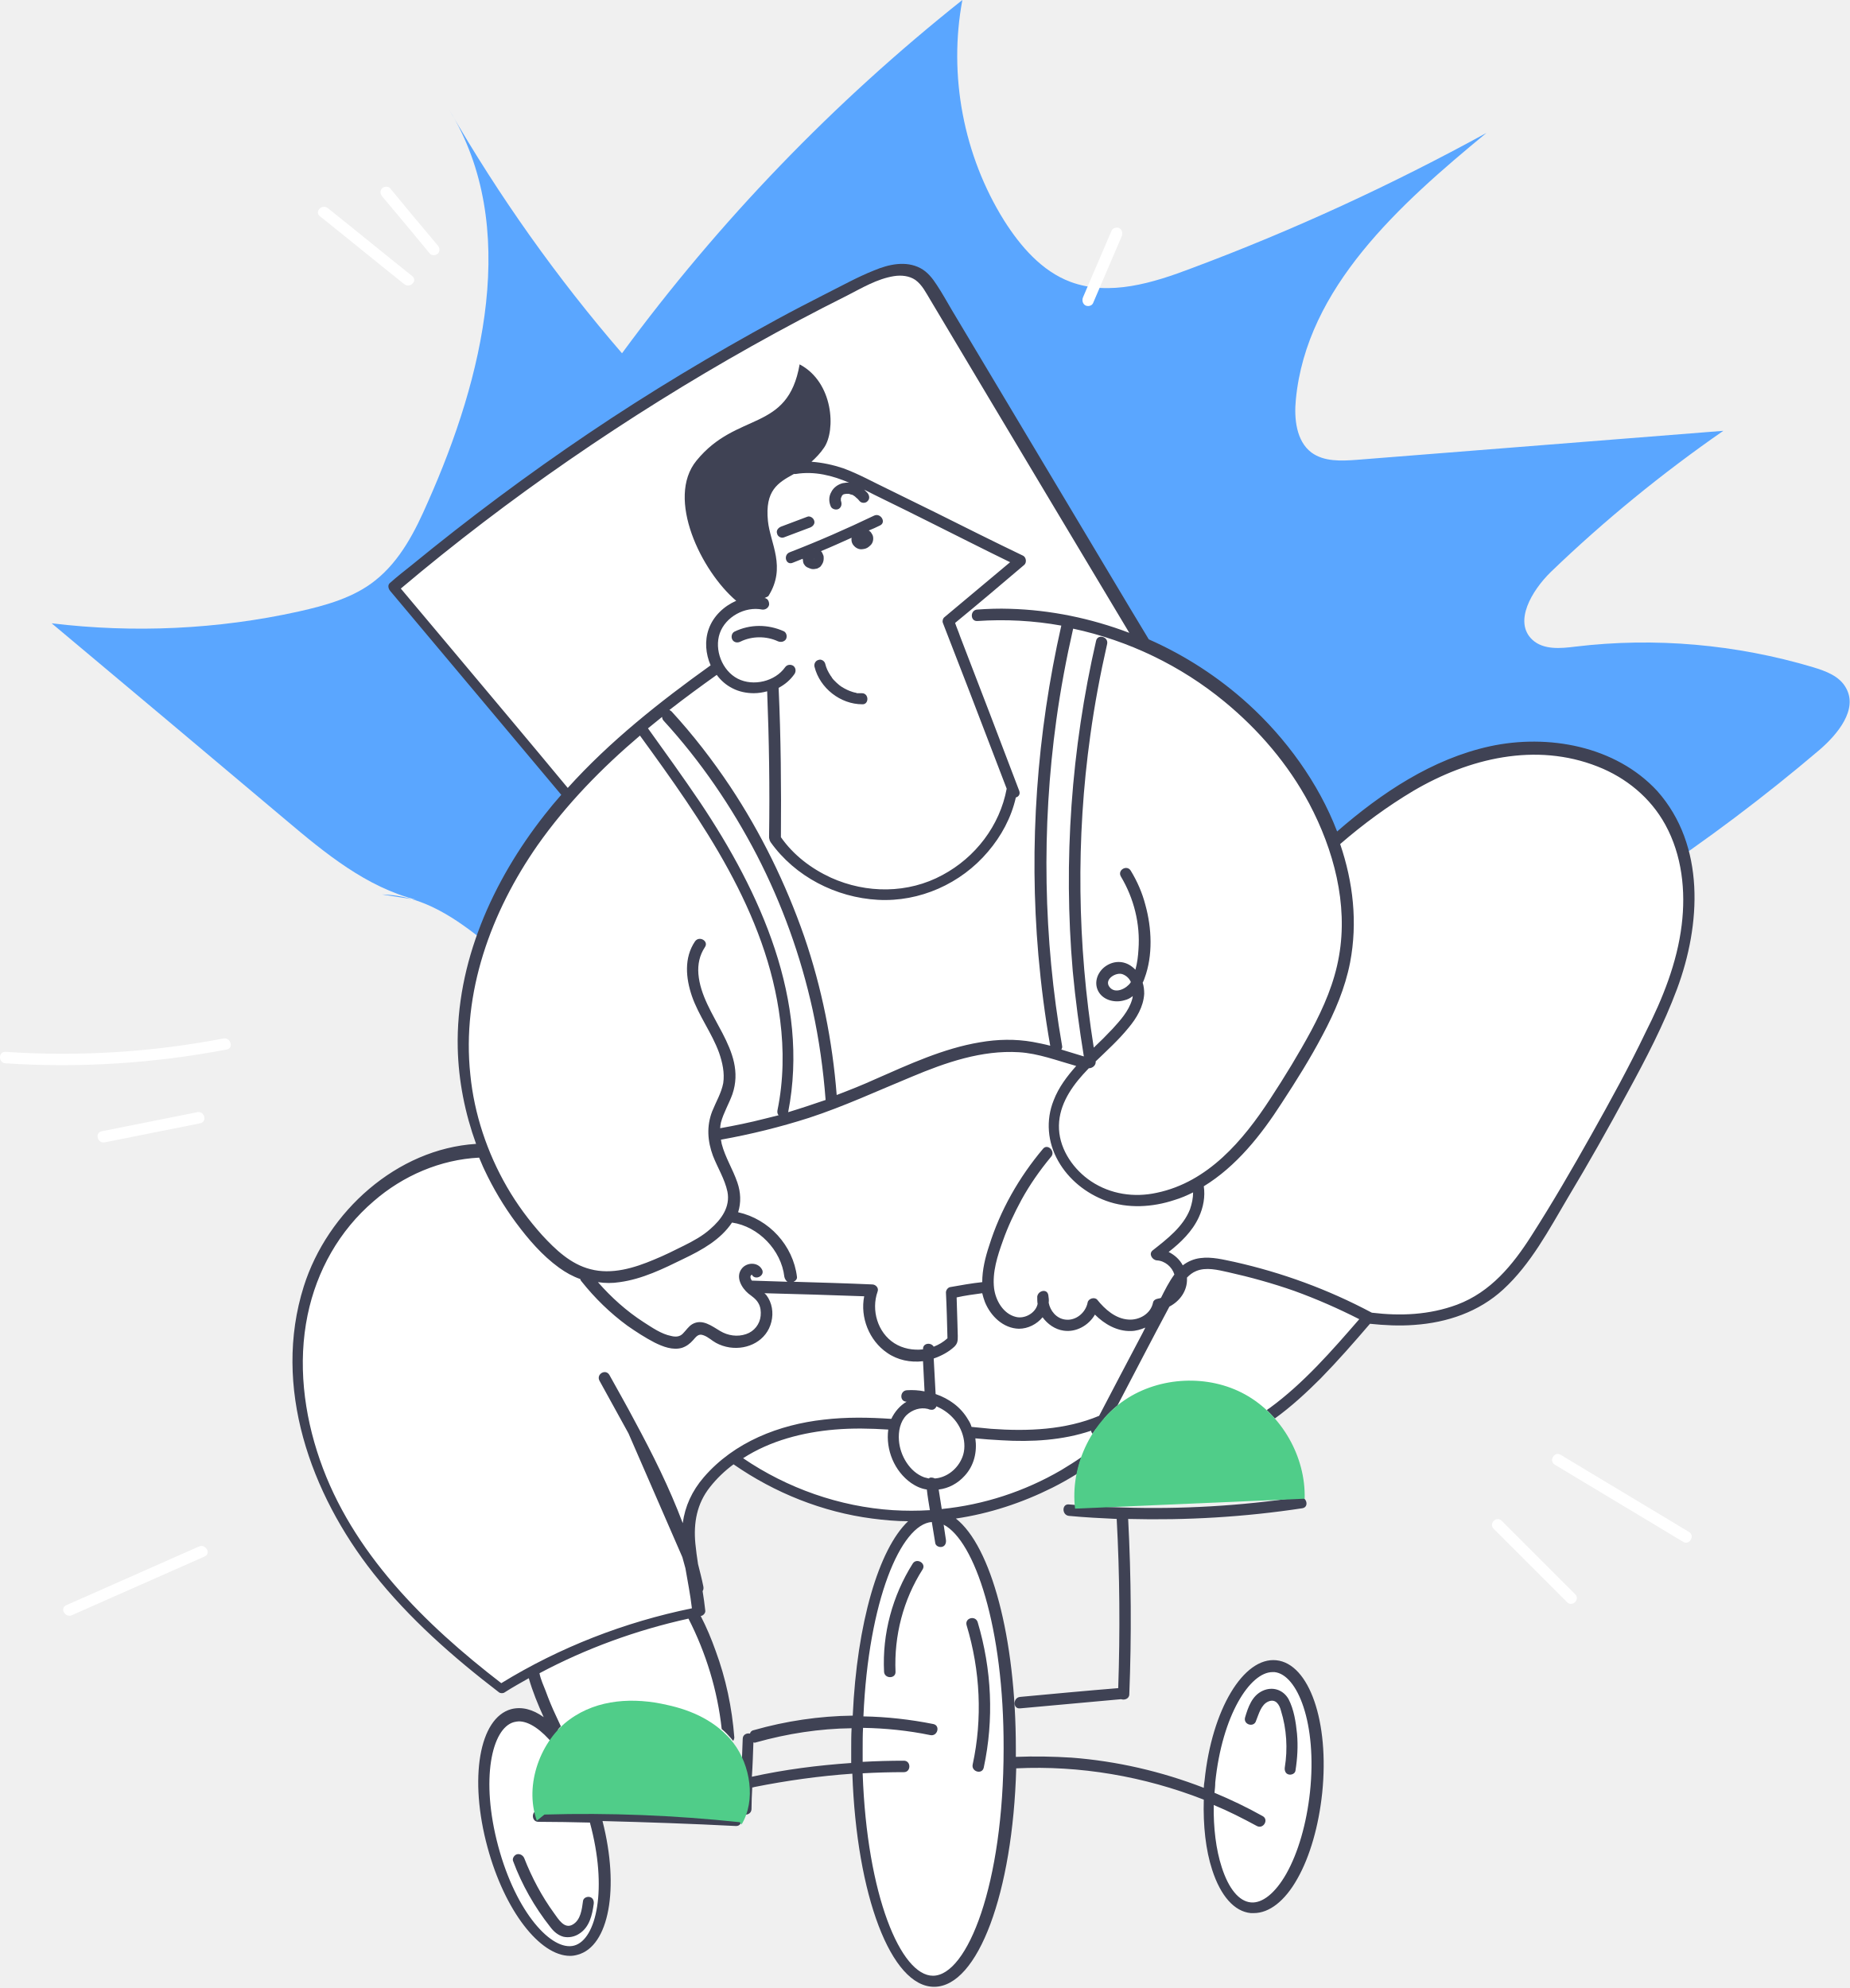
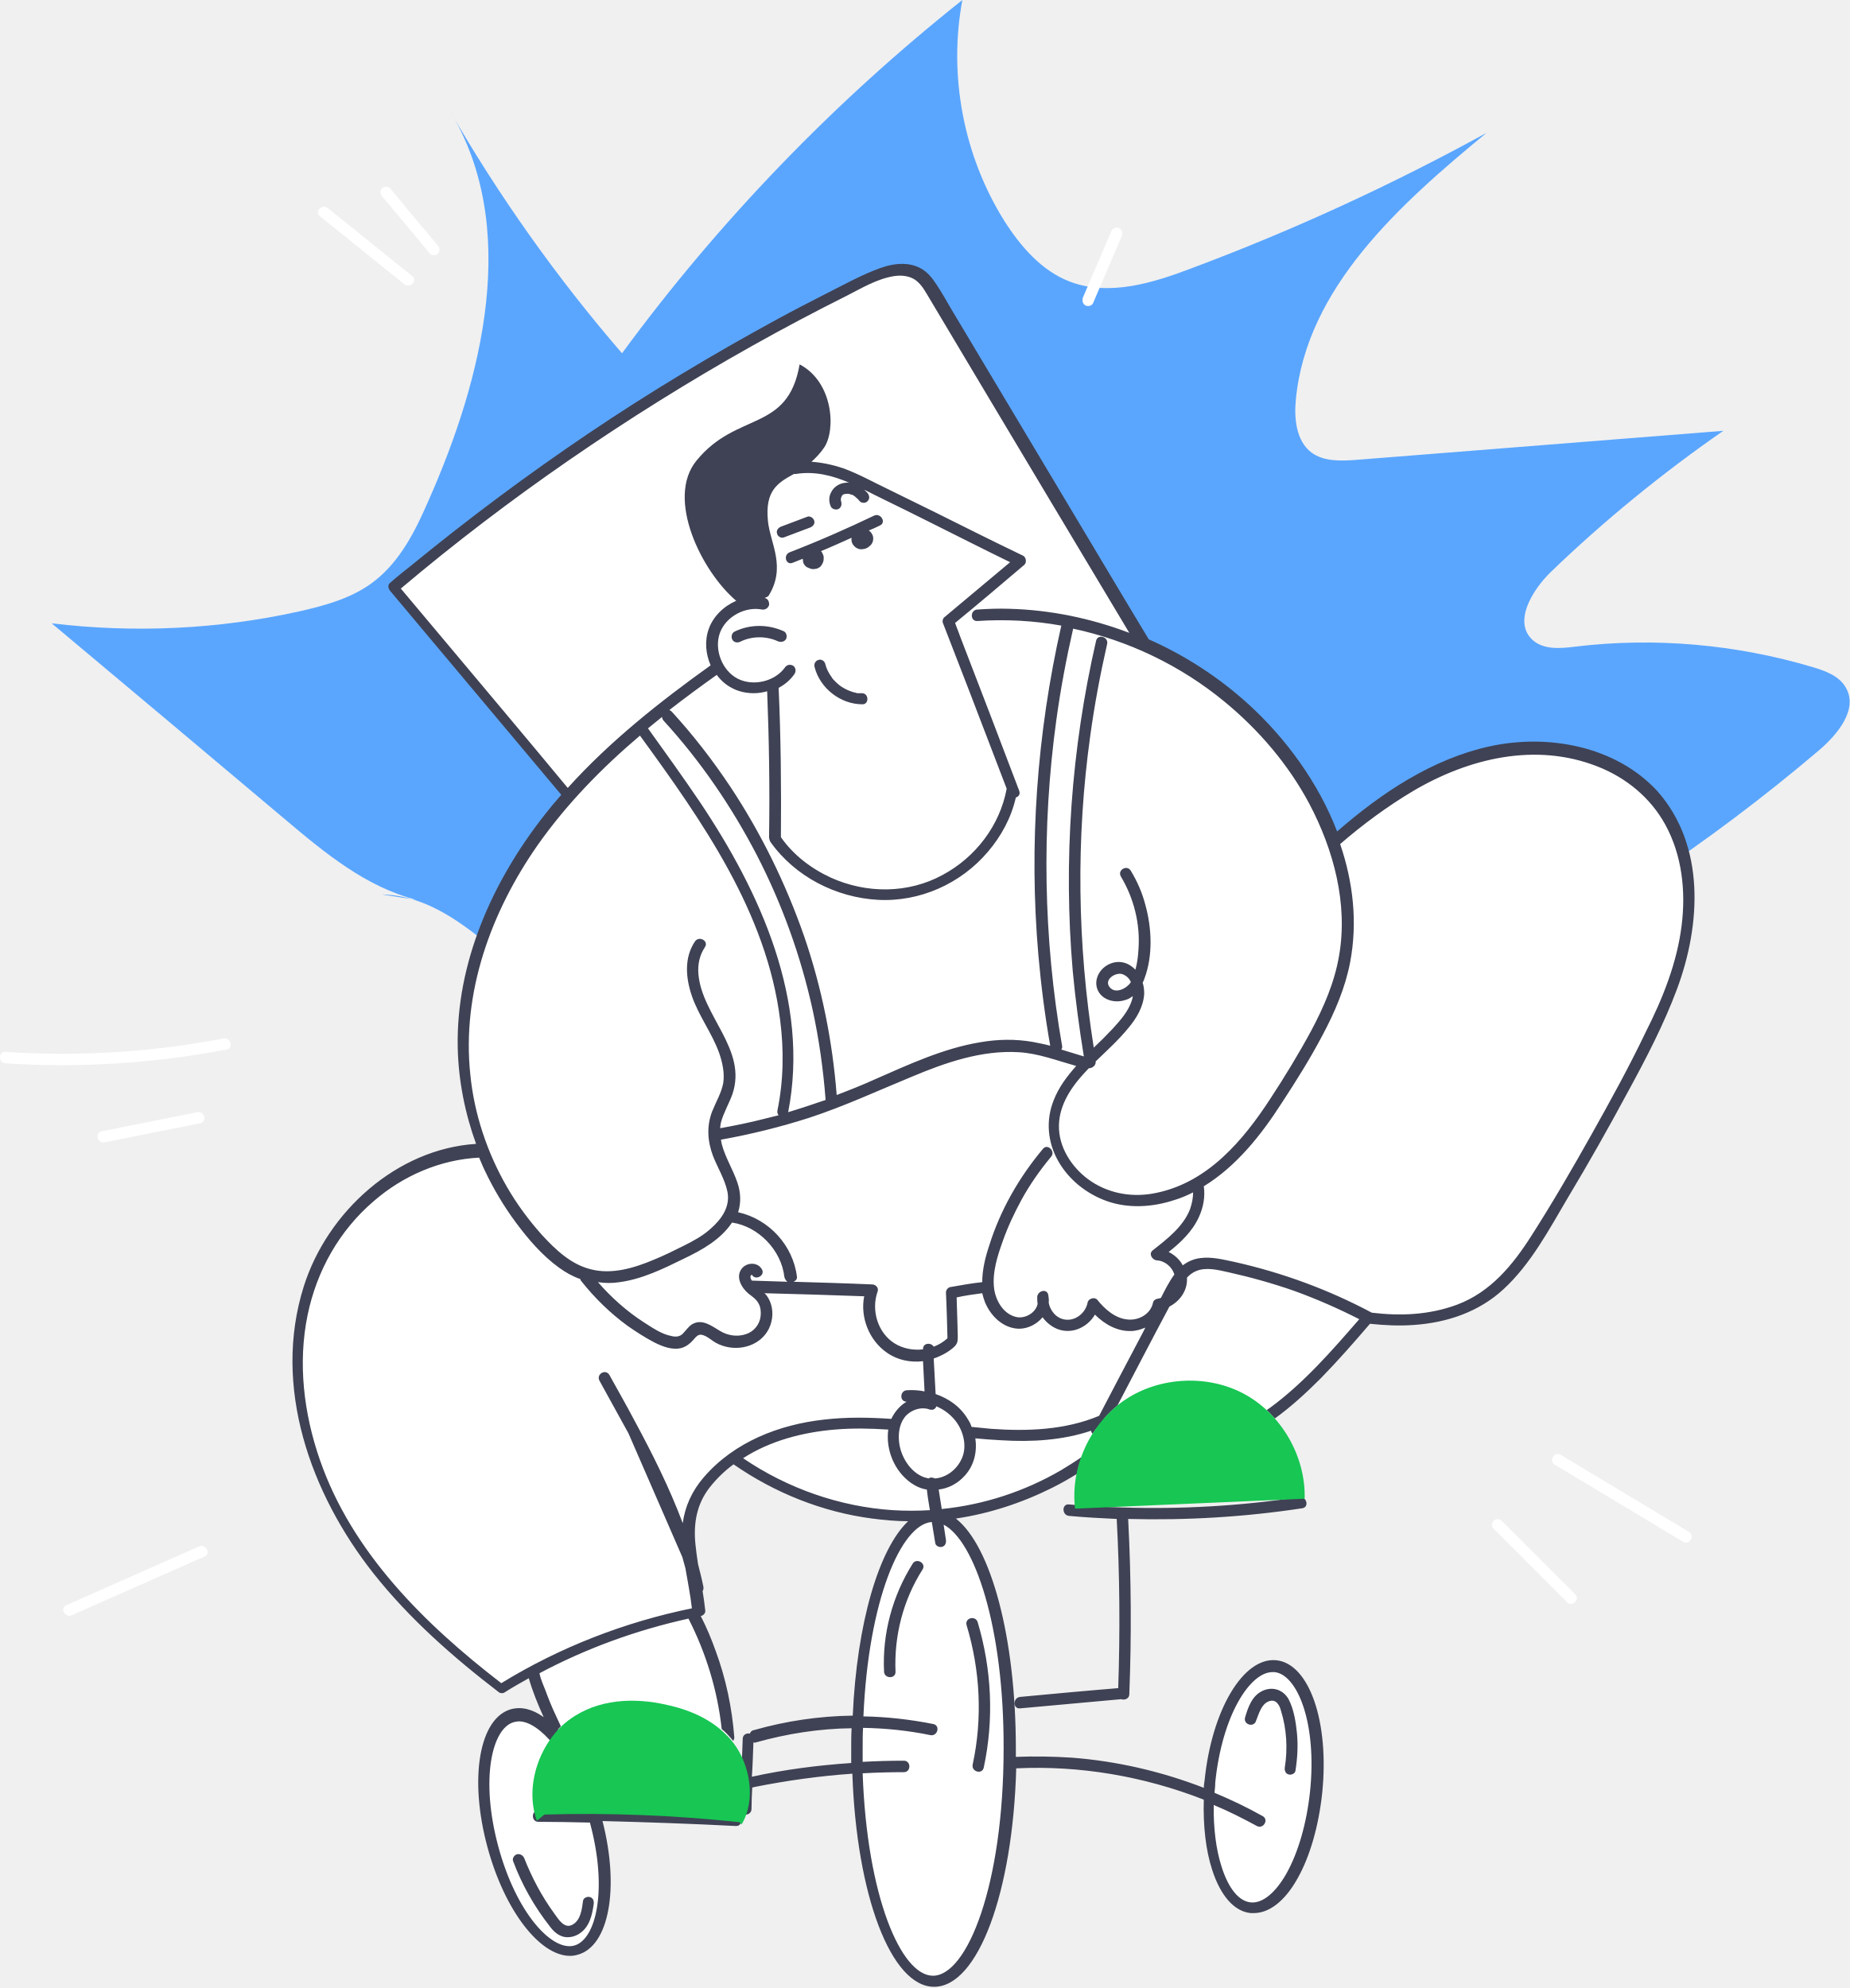
<svg xmlns="http://www.w3.org/2000/svg" width="200" height="215" viewBox="0 0 200 215" fill="none">
  <path d="M45.033 97.315C39.623 95.952 35.161 92.276 30.907 88.683C22.481 81.578 14.013 74.474 5.587 67.41C14.468 68.484 23.555 68.071 32.311 66.13C35.244 65.469 38.259 64.643 40.614 62.743C43.299 60.595 44.91 57.414 46.273 54.275C52.262 40.81 56.269 24.453 48.586 11.896C53.956 21.231 60.234 30.07 67.256 38.207C77.747 23.916 90.18 11.028 104.059 0C102.531 8.137 104.183 16.811 108.561 23.833C110.337 26.642 112.65 29.327 115.748 30.483C119.961 32.053 124.67 30.607 128.883 28.996C139.829 24.907 150.486 19.992 160.73 14.374C151.353 22.098 141.275 31.103 140.118 43.205C139.912 45.271 140.16 47.708 141.812 48.947C143.175 49.938 144.992 49.855 146.686 49.732C159.904 48.699 173.121 47.625 186.339 46.592C179.73 51.177 173.452 56.299 167.669 61.875C165.645 63.858 163.621 67.245 165.686 69.186C166.884 70.302 168.743 70.136 170.354 69.93C178.945 68.897 187.743 69.682 196.046 72.16C197.409 72.573 198.896 73.11 199.598 74.391C200.92 76.704 198.731 79.389 196.707 81.124C184.852 91.202 171.8 99.876 157.88 106.898C148.958 111.4 139.623 115.283 131.775 121.479C127.355 124.99 123.225 129.286 117.731 130.566C110.916 132.136 103.976 128.501 98.4 124.288C92.782 120.075 87.495 115.035 80.804 113.094C75.269 111.483 69.156 112.144 63.827 109.955C55.649 106.609 50.155 96.944 41.316 96.737" fill="#5AA6FF" />
  <path d="M182.249 101.363C181.382 106.114 179.275 110.575 177.045 114.87C173.865 121.025 170.436 127.014 166.801 132.921C165.19 135.523 163.456 138.208 160.977 140.025C157.301 142.71 152.468 143.164 147.883 142.586C144.909 146.056 141.894 149.525 138.259 152.334C137.103 153.243 135.864 154.069 134.459 154.565C130.535 155.887 126.074 153.986 122.026 154.028C121.737 154.399 121.407 154.73 121.035 155.06C115.087 160.678 107.032 163.941 98.854 164.024C91.832 164.106 84.852 161.834 79.151 157.704C77.912 158.571 76.797 159.645 75.888 160.884C72.997 164.726 74.98 168.65 75.475 174.309C75.186 174.35 74.938 174.433 74.69 174.474C76.921 178.646 78.284 183.272 78.656 188.022C73.038 187.857 67.421 188.807 62.134 190.831L62.258 191.161C60.399 188.311 58.912 185.213 57.797 181.95C57.673 181.578 57.549 181.165 57.507 180.752C56.351 181.372 55.236 182.033 54.12 182.694C47.098 177.324 40.531 171.128 36.318 163.363C32.146 155.597 30.618 146.056 33.881 137.836C36.855 130.401 44.29 124.618 52.179 124.494C50.568 120.447 49.783 116.027 49.949 111.69C50.279 102.727 54.492 94.259 60.275 87.361C60.605 86.948 60.977 86.535 61.307 86.163C55.029 78.645 48.709 71.169 42.431 63.652C57.962 50.558 75.145 39.364 93.443 30.483C95.302 29.575 97.574 28.707 99.267 29.864C99.969 30.36 100.465 31.144 100.919 31.888C108.478 44.527 116.037 57.208 123.596 69.847C131.237 73.193 137.888 78.976 141.894 86.328C142.762 87.898 143.505 89.55 144.083 91.244C144.372 90.996 144.662 90.748 144.909 90.5C149.866 86.204 155.566 82.487 162.01 81.33C168.453 80.215 175.765 82.156 179.606 87.485C182.539 91.368 183.117 96.613 182.249 101.363ZM100.919 163.982C96.334 163.982 92.658 175.259 92.658 189.179C92.658 203.099 96.376 214.375 100.919 214.375C105.463 214.375 109.18 203.099 109.18 189.179C109.18 175.259 105.504 163.982 100.919 163.982ZM55.401 185.668C52.344 186.494 51.394 192.855 53.294 199.835C55.194 206.816 59.201 211.855 62.299 210.988C65.355 210.162 66.305 203.801 64.405 196.82C62.505 189.798 58.457 184.8 55.401 185.668ZM137.888 180.215C134.707 179.885 131.568 185.461 130.824 192.69C130.081 199.918 132.064 206.031 135.203 206.32C138.383 206.651 141.522 201.074 142.266 193.846C143.009 186.659 141.027 180.546 137.888 180.215Z" fill="white" />
  <path d="M168.123 158.406C167.421 157.993 168.082 156.919 168.743 157.332C173.369 160.099 177.995 162.908 182.621 165.675C183.323 166.088 182.663 167.162 182.002 166.749C177.375 163.982 172.749 161.173 168.123 158.406ZM161.514 165.345C164.158 167.988 166.801 170.632 169.445 173.276C170.023 173.854 170.89 172.945 170.312 172.408C167.669 169.765 165.025 167.121 162.382 164.478C161.803 163.899 160.936 164.767 161.514 165.345ZM21.53 167.245C16.739 169.352 11.948 171.499 7.156 173.606C6.413 173.936 7.074 175.01 7.776 174.68C12.567 172.573 17.359 170.426 22.15 168.319C22.852 167.988 22.233 166.956 21.53 167.245ZM24.174 112.309C16.409 113.796 8.478 114.291 0.589 113.755C-0.196 113.713 -0.196 114.952 0.589 114.994C8.602 115.531 16.656 114.994 24.504 113.507C25.289 113.383 24.959 112.185 24.174 112.309ZM21.324 120.281C17.895 120.983 14.426 121.644 10.998 122.346C10.213 122.511 10.543 123.709 11.328 123.544C14.756 122.842 18.226 122.181 21.654 121.479C22.439 121.313 22.109 120.116 21.324 120.281ZM118.185 32.796C119.218 30.4 120.25 27.963 121.283 25.568C121.407 25.279 121.365 24.907 121.076 24.7C120.828 24.535 120.374 24.618 120.209 24.907C119.176 27.302 118.144 29.739 117.111 32.135C116.987 32.424 117.028 32.796 117.317 33.003C117.565 33.168 118.02 33.127 118.185 32.796ZM47.346 26.559C45.611 24.494 43.877 22.428 42.183 20.363C41.977 20.115 41.522 20.157 41.316 20.363C41.068 20.611 41.109 20.983 41.316 21.231C43.05 23.296 44.785 25.361 46.479 27.426C46.685 27.674 47.14 27.633 47.346 27.426C47.594 27.178 47.553 26.807 47.346 26.559ZM34.583 23.378C37.639 25.815 40.655 28.294 43.711 30.731C44.331 31.227 45.198 30.359 44.579 29.863C41.522 27.426 38.507 24.948 35.45 22.511C34.831 22.015 33.963 22.883 34.583 23.378Z" fill="white" />
  <path d="M121.985 164.272C122.315 170.591 122.356 176.911 122.109 183.231C122.109 183.726 121.572 183.892 121.241 183.768H121.2C117.565 184.098 113.93 184.429 110.295 184.759C109.51 184.842 109.51 183.602 110.295 183.52C113.848 183.189 117.358 182.859 120.911 182.57C121.117 176.457 121.076 170.344 120.746 164.272C119.011 164.189 117.317 164.106 115.582 163.941C114.798 163.859 114.798 162.619 115.582 162.702C117.482 162.867 119.424 162.991 121.324 163.032V162.785C121.324 162.867 121.324 162.95 121.324 163.032C127.726 163.239 134.128 162.867 140.489 161.917C141.274 161.793 141.605 162.991 140.82 163.115C134.583 164.065 128.304 164.437 121.985 164.272ZM105.173 190.831C105.008 191.616 106.206 191.946 106.371 191.161C107.487 185.957 107.239 180.546 105.71 175.424C105.463 174.681 104.306 174.97 104.513 175.755C106 180.67 106.247 185.874 105.173 190.831ZM98.689 169.104C96.499 172.574 95.384 176.705 95.591 180.794C95.632 181.579 96.871 181.579 96.83 180.794C96.665 176.911 97.656 173.028 99.762 169.724C100.175 169.063 99.102 168.443 98.689 169.104ZM137.144 184.016C137.929 183.685 138.342 184.346 138.507 185.007C139.126 186.99 139.25 189.137 138.92 191.161C138.879 191.492 139.003 191.822 139.333 191.905C139.622 191.987 140.035 191.822 140.076 191.492C140.283 190.17 140.366 188.848 140.242 187.485C140.118 186.246 139.911 184.883 139.333 183.768C138.755 182.735 137.598 182.363 136.524 182.859C135.368 183.396 134.955 184.635 134.624 185.75C134.418 186.535 135.615 186.866 135.822 186.081C136.111 185.379 136.359 184.346 137.144 184.016ZM55.896 200.538C55.607 200.62 55.359 200.992 55.483 201.281C56.433 203.842 57.796 206.238 59.49 208.386C59.861 208.881 60.316 209.294 60.935 209.46C61.514 209.584 62.133 209.46 62.629 209.129C63.744 208.427 64.033 207.105 64.198 205.907C64.24 205.577 64.116 205.247 63.785 205.164C63.496 205.081 63.083 205.247 63.042 205.577C62.918 206.486 62.794 207.642 61.927 208.138C61.018 208.675 60.357 207.518 59.903 206.899C58.581 205.081 57.507 203.057 56.681 200.951C56.557 200.662 56.227 200.455 55.896 200.538ZM181.34 106.94C179.895 110.823 177.953 114.54 175.971 118.175C173.906 122.016 171.758 125.816 169.527 129.534C167.503 132.962 165.521 136.721 162.547 139.447C159.903 141.884 156.475 143.041 152.922 143.289C151.311 143.412 149.701 143.33 148.131 143.165C146.396 145.189 144.661 147.171 142.803 149.071C141.274 150.6 139.622 152.128 137.846 153.408C137.557 153.078 137.268 152.789 136.979 152.5C137.061 152.417 137.144 152.376 137.268 152.293C140.944 149.608 144 146.097 146.974 142.669C144.703 141.512 142.348 140.48 139.953 139.612C137.598 138.786 135.202 138.125 132.807 137.588C131.691 137.341 130.411 137.01 129.337 137.464C128.924 137.63 128.635 137.878 128.346 138.167C128.346 138.208 128.346 138.249 128.346 138.291C128.387 139.612 127.561 140.728 126.446 141.306C124.546 144.858 122.687 148.452 120.828 152.004C120.332 152.417 119.837 152.871 119.424 153.367C119.382 153.45 119.341 153.532 119.3 153.615L118.763 154.441C118.68 154.482 118.598 154.482 118.515 154.524C118.391 154.689 118.267 154.854 118.143 155.061C118.061 154.978 117.978 154.854 117.978 154.73C114.921 155.763 111.576 155.969 108.271 155.763C107.321 155.721 106.371 155.639 105.463 155.556C105.669 157.002 105.339 158.489 104.306 159.604C103.563 160.43 102.571 160.967 101.497 161.091C101.621 161.793 101.704 162.495 101.828 163.198C106.371 162.743 110.791 161.298 114.756 158.985C115.5 158.53 116.243 158.076 116.945 157.58C116.739 158.158 116.574 158.778 116.45 159.398C115.582 159.935 114.715 160.43 113.806 160.885C110.502 162.537 106.991 163.693 103.356 164.23C107.156 167.204 109.841 177.076 109.841 189.096C109.841 189.385 109.841 189.716 109.841 190.005C111.865 189.922 113.889 189.964 115.872 190.087C120.746 190.459 125.578 191.574 130.163 193.351C130.163 193.103 130.204 192.855 130.246 192.566C131.031 184.883 134.459 179.183 138.011 179.555C141.563 179.926 143.753 186.205 142.968 193.888C142.596 197.44 141.646 200.786 140.283 203.181C138.92 205.618 137.226 206.899 135.574 206.899C135.45 206.899 135.368 206.899 135.244 206.899C133.468 206.734 131.981 205.04 131.072 202.231C130.37 200.083 130.081 197.44 130.163 194.631C123.72 192.111 116.78 190.914 109.882 191.244C109.51 204.668 105.752 214.871 101.002 214.871C96.334 214.871 92.617 204.957 92.162 191.822C88.61 192.07 85.058 192.566 81.547 193.268C81.464 193.309 81.423 193.309 81.34 193.309C81.299 194.094 81.258 194.879 81.258 195.664C81.216 196.449 79.977 196.449 80.019 195.664C80.101 193.144 80.225 190.583 80.308 188.063C80.308 187.609 80.721 187.403 81.092 187.485C81.134 187.32 81.258 187.155 81.505 187.114C84.975 186.122 88.61 185.585 92.204 185.544C92.658 175.548 95.012 167.535 98.193 164.519C96.912 164.519 95.591 164.396 94.31 164.23C88.94 163.528 83.777 161.463 79.316 158.365C78.366 159.067 77.499 159.893 76.755 160.843C75.351 162.619 74.979 164.685 75.186 166.915C75.268 167.659 75.351 168.402 75.475 169.146C75.681 169.972 75.888 170.757 76.053 171.583C76.094 171.789 76.053 171.954 75.971 172.078C76.094 172.781 76.177 173.483 76.26 174.185C76.301 174.433 76.053 174.722 75.805 174.763H75.764C76.384 175.961 76.921 177.242 77.375 178.522C78.49 181.537 79.151 184.676 79.399 187.898C79.399 188.022 79.358 188.146 79.275 188.27C78.903 187.816 78.49 187.361 78.036 186.99C77.582 182.818 76.342 178.77 74.442 175.052C68.825 176.291 63.372 178.274 58.333 180.959C58.457 181.62 58.788 182.322 58.994 182.859C59.325 183.768 59.696 184.676 60.109 185.544C60.275 185.916 60.481 186.329 60.646 186.7C60.522 186.824 60.398 186.948 60.316 187.072C60.522 187.279 60.688 187.527 60.894 187.733C62.505 189.757 63.909 192.566 64.818 195.705C69.733 195.829 74.649 195.994 79.564 196.242C80.349 196.283 80.349 197.522 79.564 197.481C74.773 197.233 69.94 197.068 65.148 196.944C67.007 204.214 65.851 210.492 62.464 211.401C62.175 211.484 61.927 211.525 61.638 211.525C58.374 211.525 54.574 206.651 52.716 199.794C50.692 192.359 51.807 185.792 55.277 184.842C56.392 184.553 57.59 184.842 58.788 185.709C58.168 184.346 57.59 182.942 57.177 181.496C56.309 181.992 55.401 182.487 54.574 183.024C54.409 183.148 54.12 183.148 53.955 183.024C48.998 179.224 44.248 175.052 40.365 170.137C33.591 161.545 29.419 149.98 32.848 139.117C35.409 131.021 42.926 124.247 51.477 123.71C50.279 120.405 49.576 116.894 49.494 113.342C49.287 104.131 53.253 95.292 58.87 88.146C59.448 87.402 60.068 86.659 60.688 85.957C54.533 78.604 48.337 71.252 42.183 63.9C41.976 63.652 41.894 63.239 42.183 63.032C42.926 62.371 43.711 61.752 44.496 61.132C50.65 56.093 57.011 51.343 63.62 46.882C70.229 42.421 77.044 38.332 84.025 34.532C85.76 33.581 87.536 32.673 89.312 31.764C91.047 30.897 92.74 29.947 94.517 29.244C96.086 28.584 97.945 28.171 99.515 28.997C100.299 29.41 100.836 30.112 101.291 30.814C101.869 31.681 102.365 32.59 102.902 33.499C107.404 41.058 111.947 48.617 116.45 56.176C119.052 60.513 121.613 64.85 124.215 69.145C128.139 70.88 131.774 73.235 134.955 76.126C139.002 79.802 142.555 84.635 144.579 89.922C149.37 85.75 154.864 82.074 161.101 80.711C167.379 79.348 174.69 80.67 179.193 85.544C184.438 91.45 183.901 100.042 181.34 106.94ZM59.861 188.683C58.54 187.072 57.218 186.163 56.103 186.163C55.938 186.163 55.772 186.205 55.566 186.246C53.17 186.907 51.931 192.442 53.872 199.67C55.813 206.899 59.696 211.071 62.092 210.41C64.488 209.749 65.727 204.255 63.785 197.109C61.927 197.068 60.068 197.027 58.209 197.027C57.424 197.027 57.424 195.788 58.209 195.788C59.944 195.829 61.679 195.829 63.414 195.87C62.546 193.02 61.307 190.5 59.861 188.683ZM131.32 193.888C133.096 194.631 134.831 195.457 136.524 196.407C137.226 196.779 136.607 197.853 135.905 197.481C134.376 196.655 132.848 195.87 131.237 195.209C131.196 197.688 131.485 200.042 132.105 201.942C132.848 204.255 133.963 205.618 135.244 205.742C136.483 205.866 137.887 204.751 139.085 202.644C140.366 200.372 141.274 197.233 141.646 193.805C142.431 186.37 140.283 181.083 137.805 180.835C137.722 180.835 137.681 180.835 137.598 180.835C135.161 180.835 132.146 185.503 131.402 192.772C131.402 193.144 131.361 193.516 131.32 193.888ZM116.037 67.989C115.293 71.252 114.674 74.556 114.219 77.861C112.608 89.55 112.815 101.487 114.839 113.094C114.88 113.259 114.839 113.383 114.756 113.507C115.582 113.755 116.367 114.003 117.193 114.251C116.698 111.194 116.285 108.138 115.995 105.04C114.963 93.103 115.83 81 118.515 69.311C118.68 68.526 119.878 68.856 119.713 69.641C118.969 72.904 118.35 76.209 117.895 79.513C116.326 90.707 116.491 102.148 118.267 113.301C118.969 112.64 119.63 111.979 120.291 111.277C121.117 110.368 122.026 109.377 122.398 108.138C122.439 108.014 122.48 107.848 122.48 107.725C122.233 107.931 121.943 108.096 121.572 108.179C120.622 108.468 119.424 108.22 118.845 107.353C118.226 106.403 118.598 105.246 119.424 104.585C120.332 103.883 121.489 103.842 122.398 104.544C122.522 104.627 122.646 104.751 122.769 104.875C122.976 104.131 123.059 103.388 123.1 102.685C123.306 99.918 122.604 97.15 121.2 94.796C120.787 94.094 121.861 93.474 122.274 94.177C122.976 95.333 123.513 96.572 123.843 97.853C124.546 100.372 124.67 103.346 123.761 105.783C123.72 105.948 123.637 106.114 123.554 106.279C123.678 106.651 123.72 107.064 123.72 107.477C123.637 108.881 122.893 110.12 122.026 111.153C120.952 112.475 119.713 113.59 118.474 114.788C118.515 115.242 118.102 115.531 117.73 115.531C117.524 115.738 117.317 115.986 117.111 116.192C115.624 117.844 114.384 119.827 114.508 122.14C114.632 124.412 116.119 126.519 117.978 127.758C120.085 129.162 122.646 129.534 125.083 128.997C130.618 127.84 134.418 123.338 137.35 118.836C138.92 116.44 140.407 114.003 141.77 111.483C143.133 108.922 144.29 106.279 144.785 103.388C145.777 97.77 144.207 91.905 141.563 86.907C139.292 82.652 136.111 78.935 132.394 75.878C127.685 71.996 122.026 69.269 116.037 67.989ZM121.406 105.37C120.704 105.081 119.341 105.907 119.961 106.733C120.58 107.559 121.819 106.898 122.233 106.279C122.233 106.238 122.274 106.238 122.274 106.196C122.109 105.825 121.819 105.535 121.406 105.37ZM61.39 85.213C65.933 80.174 71.303 75.919 76.838 71.954C76.301 70.715 76.177 69.311 76.631 68.03C77.127 66.626 78.284 65.552 79.605 64.974C75.847 61.793 71.964 53.904 75.31 49.815C79.688 44.445 85.182 46.799 86.462 39.406C90.138 41.347 90.386 46.551 89.106 48.41C88.693 49.03 88.197 49.525 87.743 49.938C88.899 50.021 90.056 50.269 91.171 50.641C92.864 51.26 94.475 52.169 96.127 52.954C97.821 53.78 99.473 54.606 101.167 55.432C104.306 57.002 107.445 58.571 110.626 60.1C110.956 60.265 111.039 60.843 110.75 61.091C108.271 63.197 105.793 65.304 103.273 67.369C103.439 67.865 103.645 68.319 103.81 68.815C105.958 74.391 108.106 79.967 110.213 85.544C110.337 85.915 110.13 86.163 109.841 86.246C109.345 88.435 108.271 90.418 106.826 92.111C103.893 95.581 99.432 97.564 94.93 97.316C90.386 97.068 85.966 94.796 83.323 91.079C83.24 90.955 83.199 90.831 83.199 90.748C83.158 90.665 83.158 90.583 83.158 90.459C83.24 85.213 83.158 80.009 82.951 74.763C82.497 74.887 82.001 74.969 81.505 74.969C80.721 74.969 79.894 74.804 79.192 74.433C78.531 74.102 77.953 73.606 77.499 72.987C75.764 74.226 74.07 75.465 72.377 76.787C72.46 76.828 72.542 76.87 72.625 76.952C74.938 79.472 77.044 82.198 78.945 85.048C82.29 90.087 84.975 95.581 86.958 101.281C88.858 106.816 90.014 112.599 90.469 118.423C91.873 117.886 93.236 117.349 94.599 116.729C98.275 115.118 101.993 113.383 105.958 112.723C107.858 112.392 109.758 112.351 111.658 112.681C112.319 112.805 112.939 112.929 113.558 113.094C112.98 109.831 112.567 106.568 112.278 103.305C111.245 91.409 112.113 79.348 114.756 67.658C111.782 67.121 108.726 66.956 105.669 67.163C104.884 67.204 104.884 65.965 105.669 65.924C106.826 65.841 108.023 65.8 109.18 65.841C113.6 65.965 117.978 66.874 122.109 68.443C119.341 63.817 116.574 59.191 113.806 54.565C109.387 47.171 104.967 39.777 100.589 32.425C100.134 31.681 99.721 30.814 98.978 30.277C98.317 29.823 97.449 29.74 96.665 29.864C94.847 30.153 93.195 31.145 91.584 31.971C88.114 33.705 84.686 35.523 81.299 37.423C74.525 41.223 67.916 45.354 61.514 49.773C55.235 54.11 49.163 58.736 43.339 63.652C45.157 65.8 46.933 67.948 48.75 70.096C53.005 75.176 57.218 80.174 61.39 85.213ZM85.223 120.281C86.586 119.868 87.949 119.414 89.271 118.96C89.023 115.697 88.569 112.433 87.867 109.212C86.586 103.388 84.562 97.77 81.836 92.483C79.11 87.237 75.764 82.322 71.757 77.944C71.633 77.82 71.592 77.654 71.592 77.53C71.097 77.944 70.559 78.356 70.064 78.77C71.964 81.413 73.864 84.057 75.681 86.742C82.208 96.49 87.577 108.22 85.223 120.281ZM83.158 65.428C83.075 65.758 82.745 65.965 82.414 65.924C80.555 65.552 78.449 66.708 77.829 68.484C77.21 70.261 78.077 72.532 79.771 73.4C81.464 74.267 83.819 73.689 84.892 72.161C85.099 71.872 85.471 71.83 85.76 71.996C86.049 72.202 86.09 72.574 85.925 72.863C85.471 73.524 84.892 74.019 84.19 74.391C84.438 79.761 84.479 85.172 84.438 90.542C85.801 92.483 87.701 93.929 89.849 94.92C93.691 96.655 98.193 96.655 101.91 94.631C105.463 92.731 108.106 89.302 108.85 85.296C108.437 84.181 107.982 83.065 107.569 81.95C105.71 77.076 103.852 72.243 101.952 67.369C101.869 67.163 101.952 66.874 102.117 66.75C104.471 64.767 106.867 62.784 109.221 60.802C107.776 60.1 106.371 59.397 104.967 58.695C101.828 57.126 98.73 55.556 95.591 54.028C94.888 53.697 94.186 53.325 93.443 52.954C93.567 53.078 93.691 53.202 93.814 53.325C94.021 53.615 94.062 53.945 93.814 54.193C93.608 54.441 93.154 54.441 92.947 54.193C92.823 54.028 92.699 53.904 92.534 53.78C92.493 53.739 92.493 53.739 92.451 53.697C92.369 53.656 92.286 53.573 92.204 53.532C92.162 53.532 92.121 53.491 92.08 53.491H92.038C91.956 53.449 91.873 53.449 91.79 53.408C91.749 53.408 91.749 53.408 91.708 53.408C91.667 53.408 91.667 53.408 91.667 53.408C91.625 53.408 91.584 53.408 91.543 53.408C91.543 53.408 91.543 53.408 91.501 53.408C91.46 53.408 91.46 53.408 91.501 53.408C91.419 53.408 91.295 53.449 91.254 53.449C91.212 53.449 91.171 53.491 91.171 53.491C91.13 53.491 91.088 53.532 91.088 53.573L91.047 53.615L91.006 53.656C91.006 53.656 91.006 53.656 91.006 53.697C91.006 53.739 90.964 53.78 90.964 53.78C90.964 53.821 90.923 53.862 90.923 53.904C90.923 53.945 90.923 54.028 90.923 53.945C90.923 53.862 90.923 53.986 90.923 54.069C90.923 54.11 90.923 54.11 90.923 54.152C90.923 54.193 91.006 54.317 90.923 54.152C91.047 54.482 91.006 54.812 90.716 55.019C90.469 55.184 90.014 55.102 89.849 54.812C89.601 54.276 89.601 53.697 89.89 53.202C90.138 52.706 90.634 52.376 91.13 52.252C91.377 52.21 91.625 52.169 91.832 52.21C90.014 51.425 88.073 50.93 86.049 51.26C85.966 51.26 85.925 51.26 85.843 51.26C84.108 52.21 82.703 53.036 83.034 56.341C83.282 58.778 85.058 61.339 83.075 64.478L82.662 64.684C82.703 64.684 82.786 64.684 82.827 64.726C82.993 64.767 83.199 65.056 83.158 65.428ZM54.822 128.377C55.896 130.236 57.177 131.971 58.622 133.582C60.068 135.151 61.72 136.721 63.827 137.258C66.14 137.877 68.577 137.134 70.725 136.225C71.84 135.771 72.914 135.234 73.988 134.697C74.979 134.201 75.971 133.664 76.797 132.921C77.995 131.888 78.986 130.525 78.655 128.873C78.366 127.51 77.582 126.271 77.086 124.99C76.507 123.421 76.384 121.81 77.003 120.199C77.416 119.166 77.995 118.216 78.201 117.142C78.366 116.027 78.118 114.912 77.747 113.838C76.962 111.69 75.558 109.872 74.814 107.725C74.153 105.783 73.947 103.594 75.144 101.818C75.599 101.157 76.673 101.777 76.218 102.438C75.64 103.305 75.434 104.296 75.516 105.329C75.888 109.873 80.845 113.507 79.192 118.34C78.821 119.373 78.242 120.323 77.953 121.397C77.912 121.603 77.871 121.81 77.871 122.016C79.481 121.727 81.092 121.397 82.703 120.984C83.199 120.86 83.695 120.736 84.19 120.612C84.066 120.488 84.025 120.281 84.066 120.075C84.727 116.853 84.769 113.549 84.356 110.327C82.91 98.679 75.929 88.807 69.197 79.554C65.066 83.065 61.266 86.948 58.127 91.409C53.087 98.637 49.907 107.353 50.857 116.234C51.27 120.447 52.674 124.66 54.822 128.377ZM81.299 137.877C81.382 138.001 81.34 137.754 81.216 137.919L81.175 137.96C81.092 138.125 81.175 138.332 81.299 138.497C82.579 138.538 83.86 138.58 85.14 138.621C84.975 138.497 84.851 138.291 84.81 138.084C84.48 135.193 82.001 132.632 79.151 132.219C77.912 134.077 75.888 135.193 73.905 136.143C71.716 137.217 69.444 138.332 67.007 138.662C66.222 138.786 65.438 138.786 64.653 138.662C66.099 140.315 67.751 141.802 69.609 142.999C70.518 143.578 71.51 144.28 72.584 144.486C73.079 144.61 73.534 144.569 73.864 144.197C74.194 143.867 74.442 143.454 74.855 143.206C75.929 142.586 76.962 143.412 77.871 143.949C78.697 144.445 79.729 144.61 80.679 144.28C81.547 143.991 82.166 143.206 82.249 142.297C82.29 141.843 82.249 141.347 82.001 140.934C81.753 140.48 81.299 140.191 80.927 139.901C80.184 139.282 79.481 138.084 80.225 137.175C80.762 136.514 81.918 136.473 82.373 137.258C82.786 137.919 81.712 138.538 81.299 137.877ZM89.064 153.532C91.501 153.243 93.938 153.284 96.375 153.45C96.747 152.665 97.325 152.004 98.028 151.591C97.243 151.591 97.284 150.393 98.069 150.352C98.689 150.31 99.349 150.352 99.969 150.476C99.928 149.402 99.845 148.286 99.804 147.213C98.441 147.378 97.036 147.089 95.921 146.304C93.98 144.982 92.988 142.462 93.443 140.191C89.849 140.067 86.256 139.943 82.662 139.86C82.745 139.943 82.786 139.984 82.868 140.067C83.488 140.893 83.653 141.967 83.406 142.958C82.91 144.982 80.886 146.015 78.903 145.725C78.366 145.643 77.871 145.478 77.416 145.23C76.962 144.982 76.549 144.569 76.053 144.404C75.516 144.197 75.268 144.569 74.938 144.941C74.608 145.312 74.236 145.602 73.74 145.767C72.749 146.056 71.675 145.643 70.766 145.189C69.733 144.652 68.783 144.032 67.833 143.371C65.975 142.008 64.322 140.397 62.877 138.58C62.794 138.497 62.753 138.414 62.753 138.332C61.927 138.043 61.183 137.63 60.44 137.093C58.622 135.771 57.135 134.036 55.813 132.26C54.492 130.484 53.335 128.542 52.385 126.519C52.179 126.105 52.013 125.651 51.807 125.197C47.635 125.403 43.587 127.138 40.407 129.906C36.689 133.086 34.252 137.423 33.261 142.215C32.187 147.419 32.848 152.871 34.583 157.869C38.052 167.907 45.942 175.672 54.203 182.033C60.522 178.15 67.544 175.424 74.814 173.937C74.649 172.491 74.36 171.046 74.112 169.6C73.988 169.187 73.905 168.815 73.781 168.402L67.957 155.019C66.925 153.119 65.851 151.219 64.818 149.319C64.446 148.617 65.479 147.997 65.892 148.7C66.801 150.352 67.751 152.004 68.618 153.656C70.559 157.25 72.377 160.885 73.823 164.726C74.07 162.909 74.814 161.256 76.094 159.769C79.399 155.928 84.273 154.069 89.064 153.532ZM100.547 163.322C100.423 162.578 100.299 161.835 100.217 161.091C99.638 161.009 99.06 160.761 98.523 160.389C96.706 159.108 95.756 156.795 96.045 154.606C94.104 154.482 92.204 154.441 90.262 154.606C86.834 154.895 83.282 155.804 80.349 157.704C85.14 160.967 90.799 162.95 96.541 163.322C97.862 163.404 99.225 163.404 100.547 163.322ZM92.038 190.666C92.038 190.17 92.038 189.674 92.038 189.179C92.038 188.394 92.038 187.65 92.08 186.907C88.61 186.948 85.14 187.485 81.753 188.435C81.671 188.477 81.547 188.477 81.464 188.435C81.423 189.674 81.382 190.914 81.299 192.153C84.851 191.368 88.445 190.914 92.038 190.666ZM102.034 164.891C102.117 165.428 102.199 166.006 102.282 166.543C102.323 166.874 102.199 167.204 101.869 167.287C101.58 167.37 101.167 167.204 101.126 166.874C101.002 166.13 100.878 165.346 100.754 164.602C97.408 164.85 93.897 173.111 93.36 185.626C95.88 185.668 98.441 185.957 100.919 186.453C101.704 186.618 101.373 187.816 100.589 187.65C98.193 187.155 95.756 186.907 93.319 186.866C93.278 187.609 93.278 188.394 93.278 189.137C93.278 189.633 93.278 190.087 93.278 190.542C94.764 190.459 96.251 190.418 97.739 190.418C98.523 190.418 98.523 191.657 97.739 191.657C96.251 191.657 94.764 191.698 93.278 191.781C93.732 204.999 97.408 213.673 100.878 213.673C104.595 213.673 108.519 203.801 108.519 189.096C108.56 175.961 105.38 166.626 102.034 164.891ZM103.026 153.326C102.53 152.789 101.91 152.376 101.249 152.087C101.249 152.128 101.208 152.21 101.167 152.252C101.043 152.417 100.878 152.5 100.63 152.458C100.547 152.458 100.423 152.417 100.341 152.376C99.515 152.169 98.647 152.458 98.028 153.037C97.325 153.739 97.119 154.813 97.201 155.804C97.325 157.415 98.358 159.191 99.928 159.769C100.093 159.811 100.258 159.852 100.423 159.893C100.465 159.852 100.506 159.852 100.547 159.811C100.712 159.769 100.919 159.811 101.084 159.893C102.282 159.811 103.397 158.985 103.934 157.869C104.678 156.424 104.141 154.482 103.026 153.326ZM123.843 143.578C123.348 143.784 122.811 143.949 122.274 143.949C120.787 143.991 119.424 143.206 118.391 142.173C117.73 143.33 116.367 144.115 115.004 143.908C114.095 143.784 113.269 143.206 112.732 142.462C112.113 143.206 111.163 143.702 110.171 143.702C108.478 143.66 107.115 142.338 106.495 140.81C106.371 140.48 106.289 140.191 106.206 139.86C105.297 139.984 104.347 140.108 103.439 140.315C103.48 141.223 103.48 142.091 103.521 142.999C103.521 143.495 103.562 143.991 103.562 144.486C103.562 144.982 103.563 145.271 103.191 145.643C102.571 146.221 101.786 146.634 100.96 146.923C101.043 148.204 101.084 149.484 101.167 150.765C102.612 151.26 103.893 152.169 104.678 153.532C104.843 153.78 104.967 154.028 105.05 154.317C105.752 154.4 106.454 154.441 107.156 154.524C111.121 154.813 115.211 154.647 118.845 153.119C120.291 150.352 121.737 147.584 123.224 144.776C123.43 144.404 123.637 143.991 123.843 143.578ZM126.983 137.836C126.735 137.01 125.95 136.349 125.083 136.308C124.587 136.267 124.174 135.606 124.628 135.234C126.198 133.995 127.933 132.673 128.676 130.773C128.883 130.153 129.007 129.575 129.007 128.956C128.346 129.286 127.685 129.575 126.983 129.782C124.628 130.566 121.943 130.732 119.589 129.864C117.441 129.079 115.541 127.551 114.426 125.569C113.269 123.545 113.063 121.149 113.93 119.001C114.467 117.597 115.376 116.399 116.367 115.283C114.302 114.705 112.278 113.92 110.171 113.797C106.165 113.549 102.241 114.912 98.606 116.44C94.888 117.968 91.254 119.662 87.453 120.901C84.356 121.892 81.175 122.677 77.953 123.255C77.995 123.421 77.995 123.545 78.036 123.71C78.408 125.156 79.234 126.436 79.729 127.882C80.101 128.956 80.142 130.071 79.812 131.103C83.158 131.847 85.76 134.697 86.173 138.084C86.214 138.332 86.008 138.538 85.801 138.621C88.651 138.704 91.501 138.786 94.31 138.91C94.682 138.91 95.054 139.282 94.888 139.695C94.186 141.678 94.888 144.115 96.706 145.271C97.615 145.849 98.73 146.056 99.804 145.932C99.762 145.23 100.671 145.147 100.96 145.643C101.497 145.436 101.993 145.147 102.447 144.734C102.406 143.082 102.365 141.43 102.282 139.778C102.282 139.53 102.489 139.241 102.736 139.199C103.893 138.993 105.049 138.786 106.206 138.662C106.206 137.341 106.536 135.977 106.95 134.738C108.147 130.897 110.171 127.345 112.774 124.247C113.269 123.627 114.178 124.536 113.641 125.114C112.443 126.56 111.369 128.088 110.46 129.74C109.676 131.186 108.974 132.673 108.437 134.201C107.858 135.812 107.28 137.588 107.487 139.323C107.652 140.645 108.478 142.091 109.841 142.421C110.791 142.669 111.989 142.008 112.195 141.017C112.154 140.769 112.154 140.521 112.154 140.232C112.237 139.571 113.228 139.323 113.352 140.067C113.393 140.356 113.434 140.604 113.393 140.893C113.558 141.76 114.219 142.586 115.169 142.71C116.326 142.875 117.4 141.967 117.606 140.852C117.689 140.438 118.35 140.232 118.639 140.562C119.465 141.595 120.622 142.628 122.026 142.71C123.183 142.793 124.422 142.091 124.67 140.893C124.711 140.604 125 140.48 125.248 140.438C125.33 140.438 125.454 140.397 125.537 140.356C125.95 139.53 126.404 138.621 126.983 137.836ZM181.836 100.042C182.29 96.366 181.877 92.483 180.06 89.178C178.449 86.246 175.806 84.098 172.749 82.9C166.057 80.257 158.829 81.991 152.799 85.544C150.031 87.196 147.387 89.137 144.909 91.285C146.314 95.416 146.809 99.753 145.983 104.09C145.446 106.857 144.331 109.459 143.009 111.938C141.687 114.457 140.159 116.894 138.589 119.29C136.359 122.76 133.674 126.147 130.163 128.295C130.328 129.41 130.122 130.566 129.626 131.64C128.924 133.169 127.685 134.367 126.363 135.399C127.024 135.73 127.561 136.225 127.891 136.845C128.428 136.432 129.089 136.143 129.791 136.06C131.031 135.895 132.27 136.225 133.468 136.473C138.631 137.63 143.587 139.447 148.255 141.925C148.296 141.925 148.296 141.967 148.338 141.967C151.435 142.339 154.533 142.215 157.549 141.099C161.183 139.736 163.579 136.804 165.603 133.623C167.875 130.071 169.982 126.436 172.047 122.76C174.112 119.084 176.136 115.407 177.953 111.607C179.771 108.014 181.34 104.131 181.836 100.042ZM79.399 68.319C79.11 68.484 79.027 68.898 79.192 69.187C79.358 69.476 79.729 69.558 80.06 69.393C81.299 68.774 82.868 68.774 84.108 69.352C84.397 69.476 84.769 69.435 84.975 69.145C85.14 68.856 85.058 68.443 84.769 68.278C83.034 67.493 81.092 67.493 79.399 68.319ZM85.388 59.728C88.486 58.53 91.501 57.208 94.517 55.763C95.219 55.432 95.88 56.506 95.136 56.836C94.723 57.043 94.351 57.208 93.938 57.373C93.98 57.415 94.062 57.456 94.104 57.497C94.228 57.621 94.269 57.745 94.351 57.869C94.434 58.076 94.434 58.282 94.393 58.489C94.351 58.695 94.228 58.902 94.062 59.026C93.897 59.191 93.691 59.315 93.484 59.356C93.278 59.397 93.03 59.439 92.823 59.356C92.575 59.273 92.369 59.108 92.204 58.86C92.08 58.654 92.038 58.406 92.08 58.158C90.964 58.654 89.89 59.15 88.775 59.604C88.817 59.645 88.858 59.728 88.899 59.769C88.94 59.852 88.982 59.976 89.023 60.058C89.064 60.141 89.064 60.265 89.064 60.389C89.064 60.595 89.023 60.802 88.899 61.008C88.858 61.05 88.858 61.091 88.817 61.132C88.775 61.173 88.775 61.215 88.734 61.256C88.651 61.339 88.569 61.38 88.486 61.421C88.403 61.463 88.362 61.504 88.279 61.504C88.197 61.504 88.114 61.545 88.032 61.545C87.99 61.545 87.908 61.545 87.867 61.545C87.743 61.545 87.66 61.504 87.536 61.463C87.453 61.421 87.329 61.38 87.247 61.339C87.206 61.297 87.123 61.256 87.082 61.215C87.04 61.173 86.999 61.091 86.958 61.05C86.875 60.967 86.875 60.843 86.834 60.76V60.719C86.834 60.719 86.834 60.719 86.834 60.678C86.834 60.595 86.793 60.513 86.793 60.43C86.462 60.554 86.09 60.719 85.76 60.843C84.975 61.215 84.645 60.017 85.388 59.728ZM87.99 60.43C87.99 60.43 87.99 60.471 88.032 60.471C87.99 60.43 87.99 60.43 87.99 60.43ZM84.769 58.117C85.719 57.745 86.669 57.415 87.619 57.043C87.908 56.919 88.156 56.63 88.032 56.299C87.949 56.01 87.577 55.763 87.288 55.886C86.338 56.258 85.388 56.589 84.438 56.96C84.149 57.084 83.901 57.373 84.025 57.704C84.066 57.993 84.438 58.241 84.769 58.117ZM91.377 53.449C91.377 53.408 91.377 53.408 91.377 53.449V53.449ZM93.195 74.969C93.071 74.969 92.947 74.969 92.823 74.969C92.823 74.969 92.74 74.969 92.699 74.969C92.658 74.969 92.617 74.969 92.575 74.928C92.328 74.887 92.08 74.804 91.873 74.722C91.543 74.598 91.006 74.309 90.758 74.102C90.551 73.937 90.386 73.772 90.221 73.606C90.138 73.524 90.056 73.441 89.973 73.317C89.89 73.235 89.973 73.317 89.932 73.235C89.89 73.193 89.849 73.111 89.808 73.069C89.519 72.615 89.353 72.285 89.23 71.789C89.147 71.459 88.775 71.252 88.486 71.376C88.156 71.459 87.99 71.83 88.073 72.119C88.651 74.433 90.882 76.167 93.236 76.167C93.98 76.209 93.98 74.969 93.195 74.969Z" fill="#3F4254" />
-   <path d="M116.244 163.156C115.707 158.654 117.896 153.904 121.655 151.384C125.414 148.864 130.66 148.616 134.625 150.806C138.59 152.995 141.192 157.538 141.069 162.082" fill="#50CD89" />
-   <path d="M58.045 196.903C56.64 192.979 58.499 188.187 61.597 185.957C64.653 183.726 68.578 183.561 72.13 184.387C74.815 184.965 77.499 186.163 79.317 188.518C81.134 190.913 81.754 194.714 80.184 197.316L79.978 197.068C72.956 196.324 65.893 196.035 58.871 196.242" fill="#50CD89" />
+   <path d="M116.244 163.156C115.707 158.654 117.896 153.904 121.655 151.384C125.414 148.864 130.66 148.616 134.625 150.806C138.59 152.995 141.192 157.538 141.069 162.082" fill="#17c653" />
+   <path d="M58.045 196.903C56.64 192.979 58.499 188.187 61.597 185.957C64.653 183.726 68.578 183.561 72.13 184.387C74.815 184.965 77.499 186.163 79.317 188.518C81.134 190.913 81.754 194.714 80.184 197.316L79.978 197.068C72.956 196.324 65.893 196.035 58.871 196.242" fill="#17c653" />
</svg>
